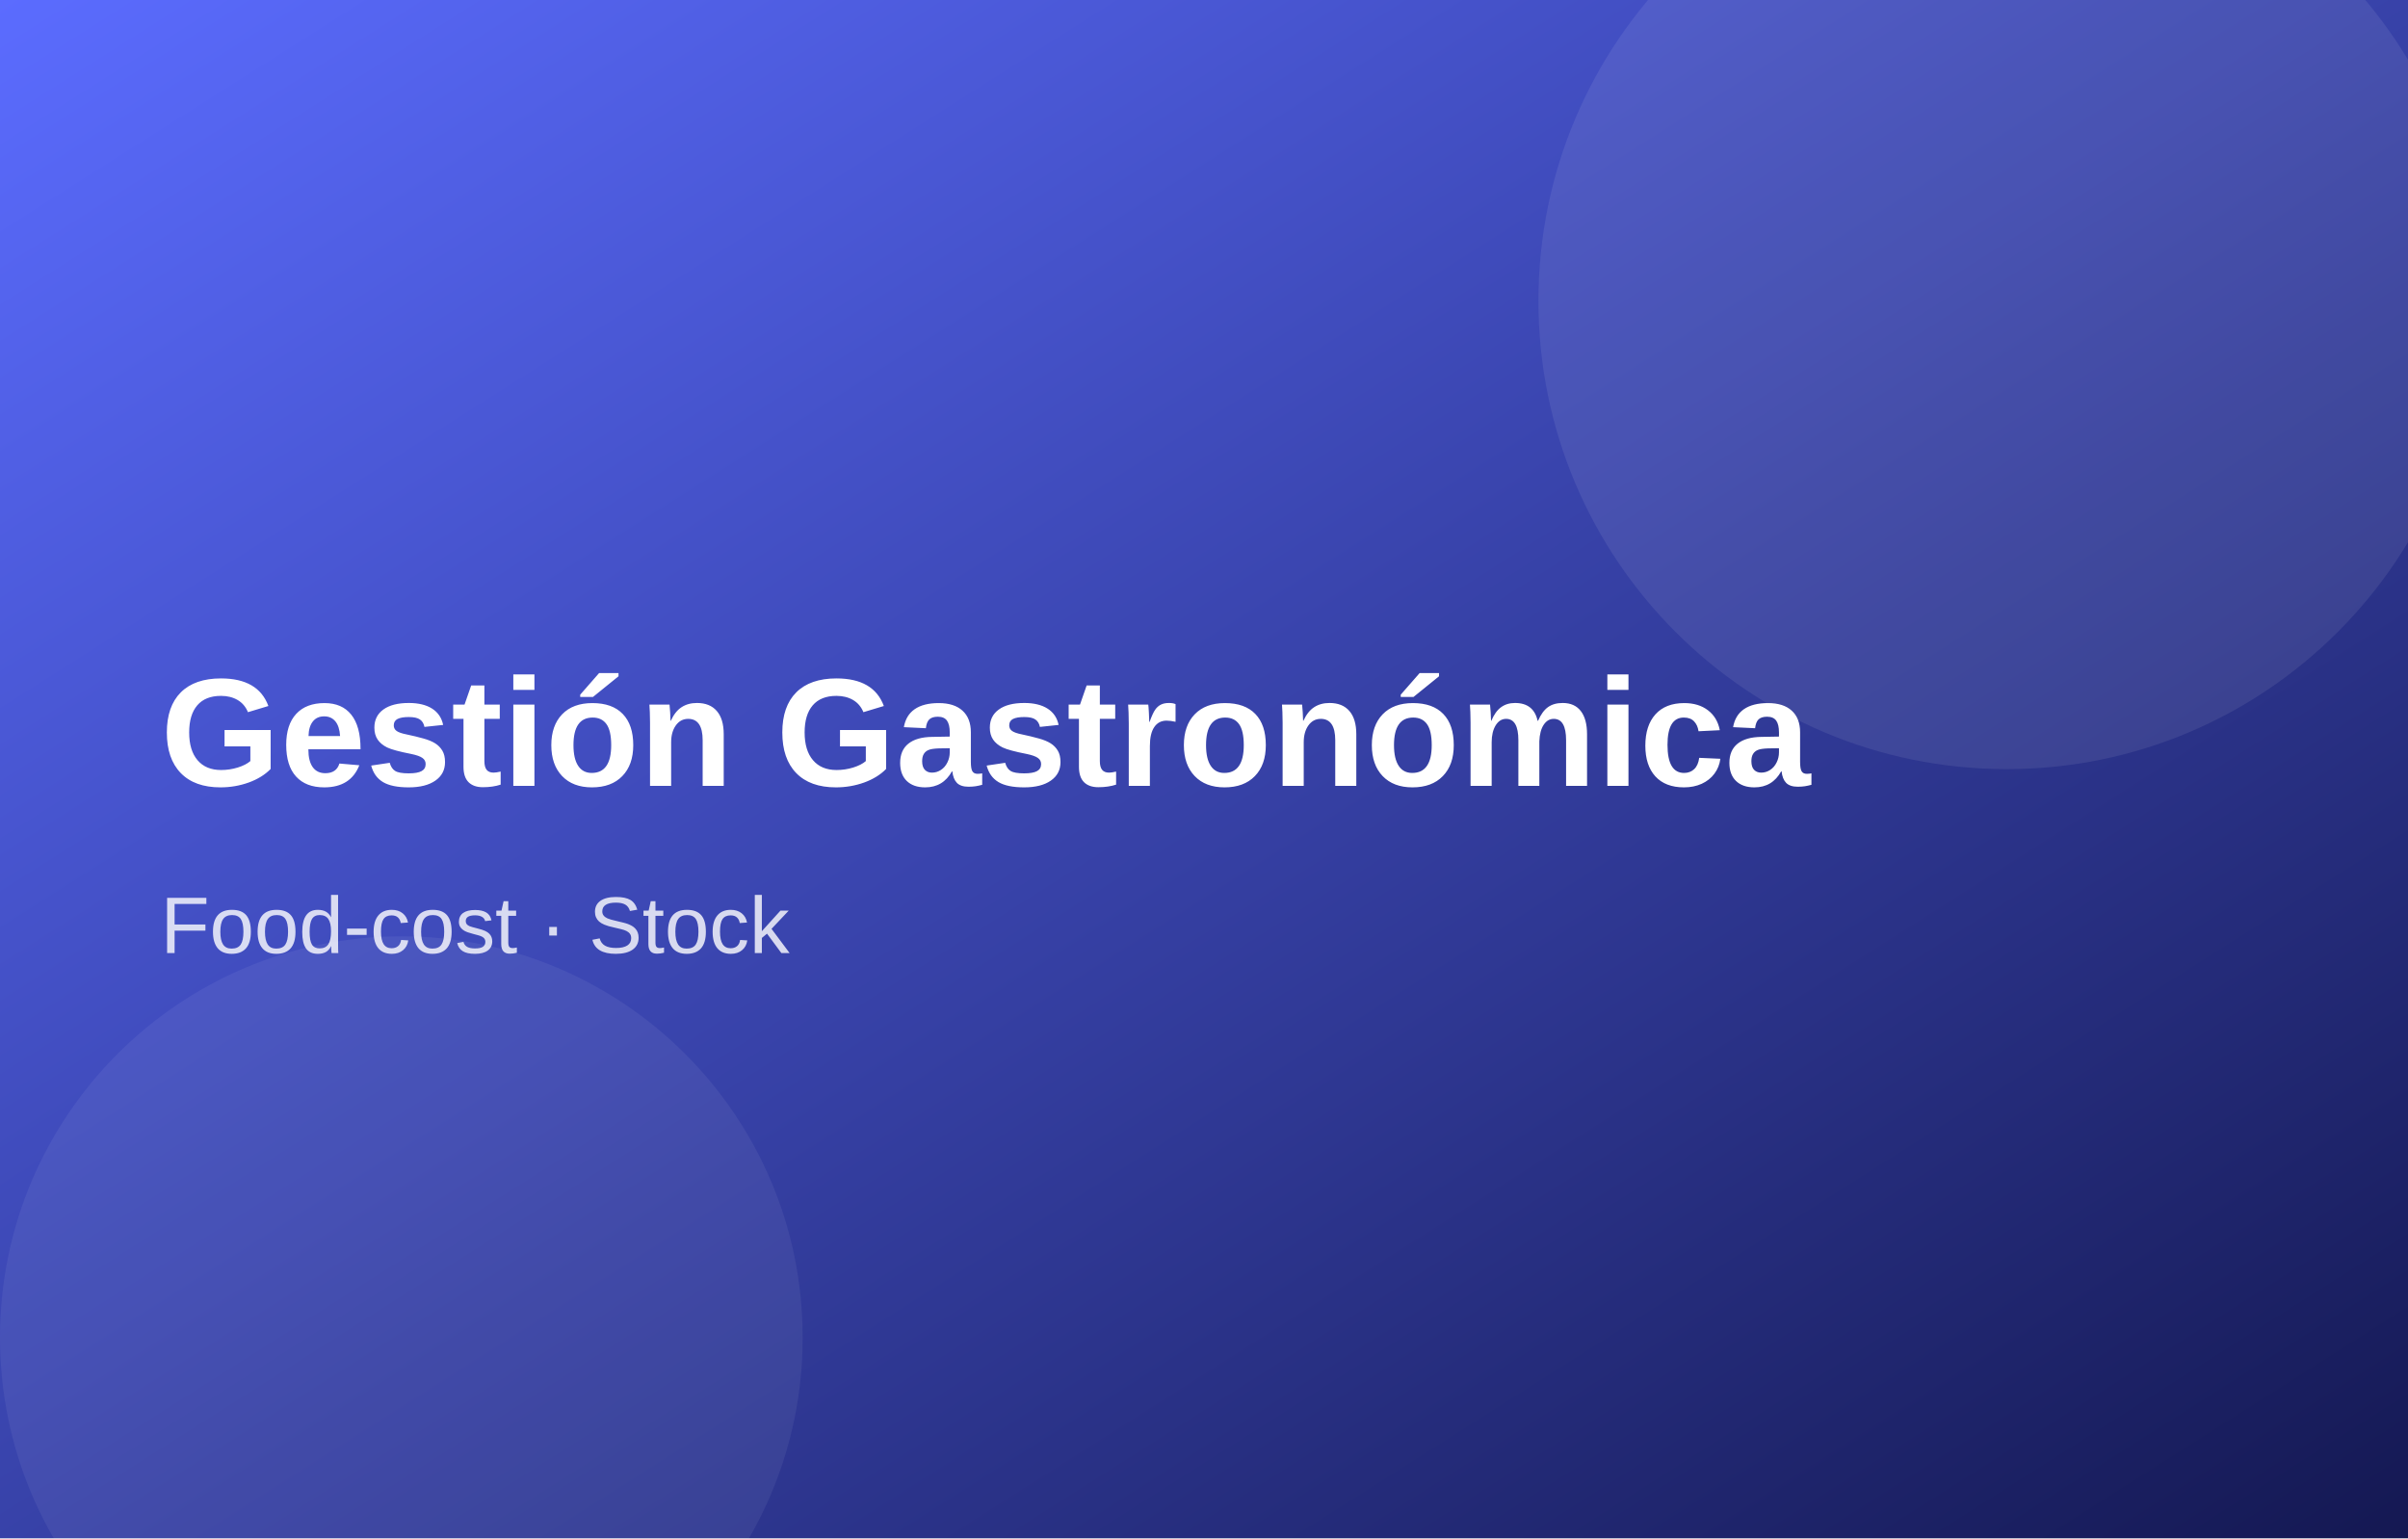
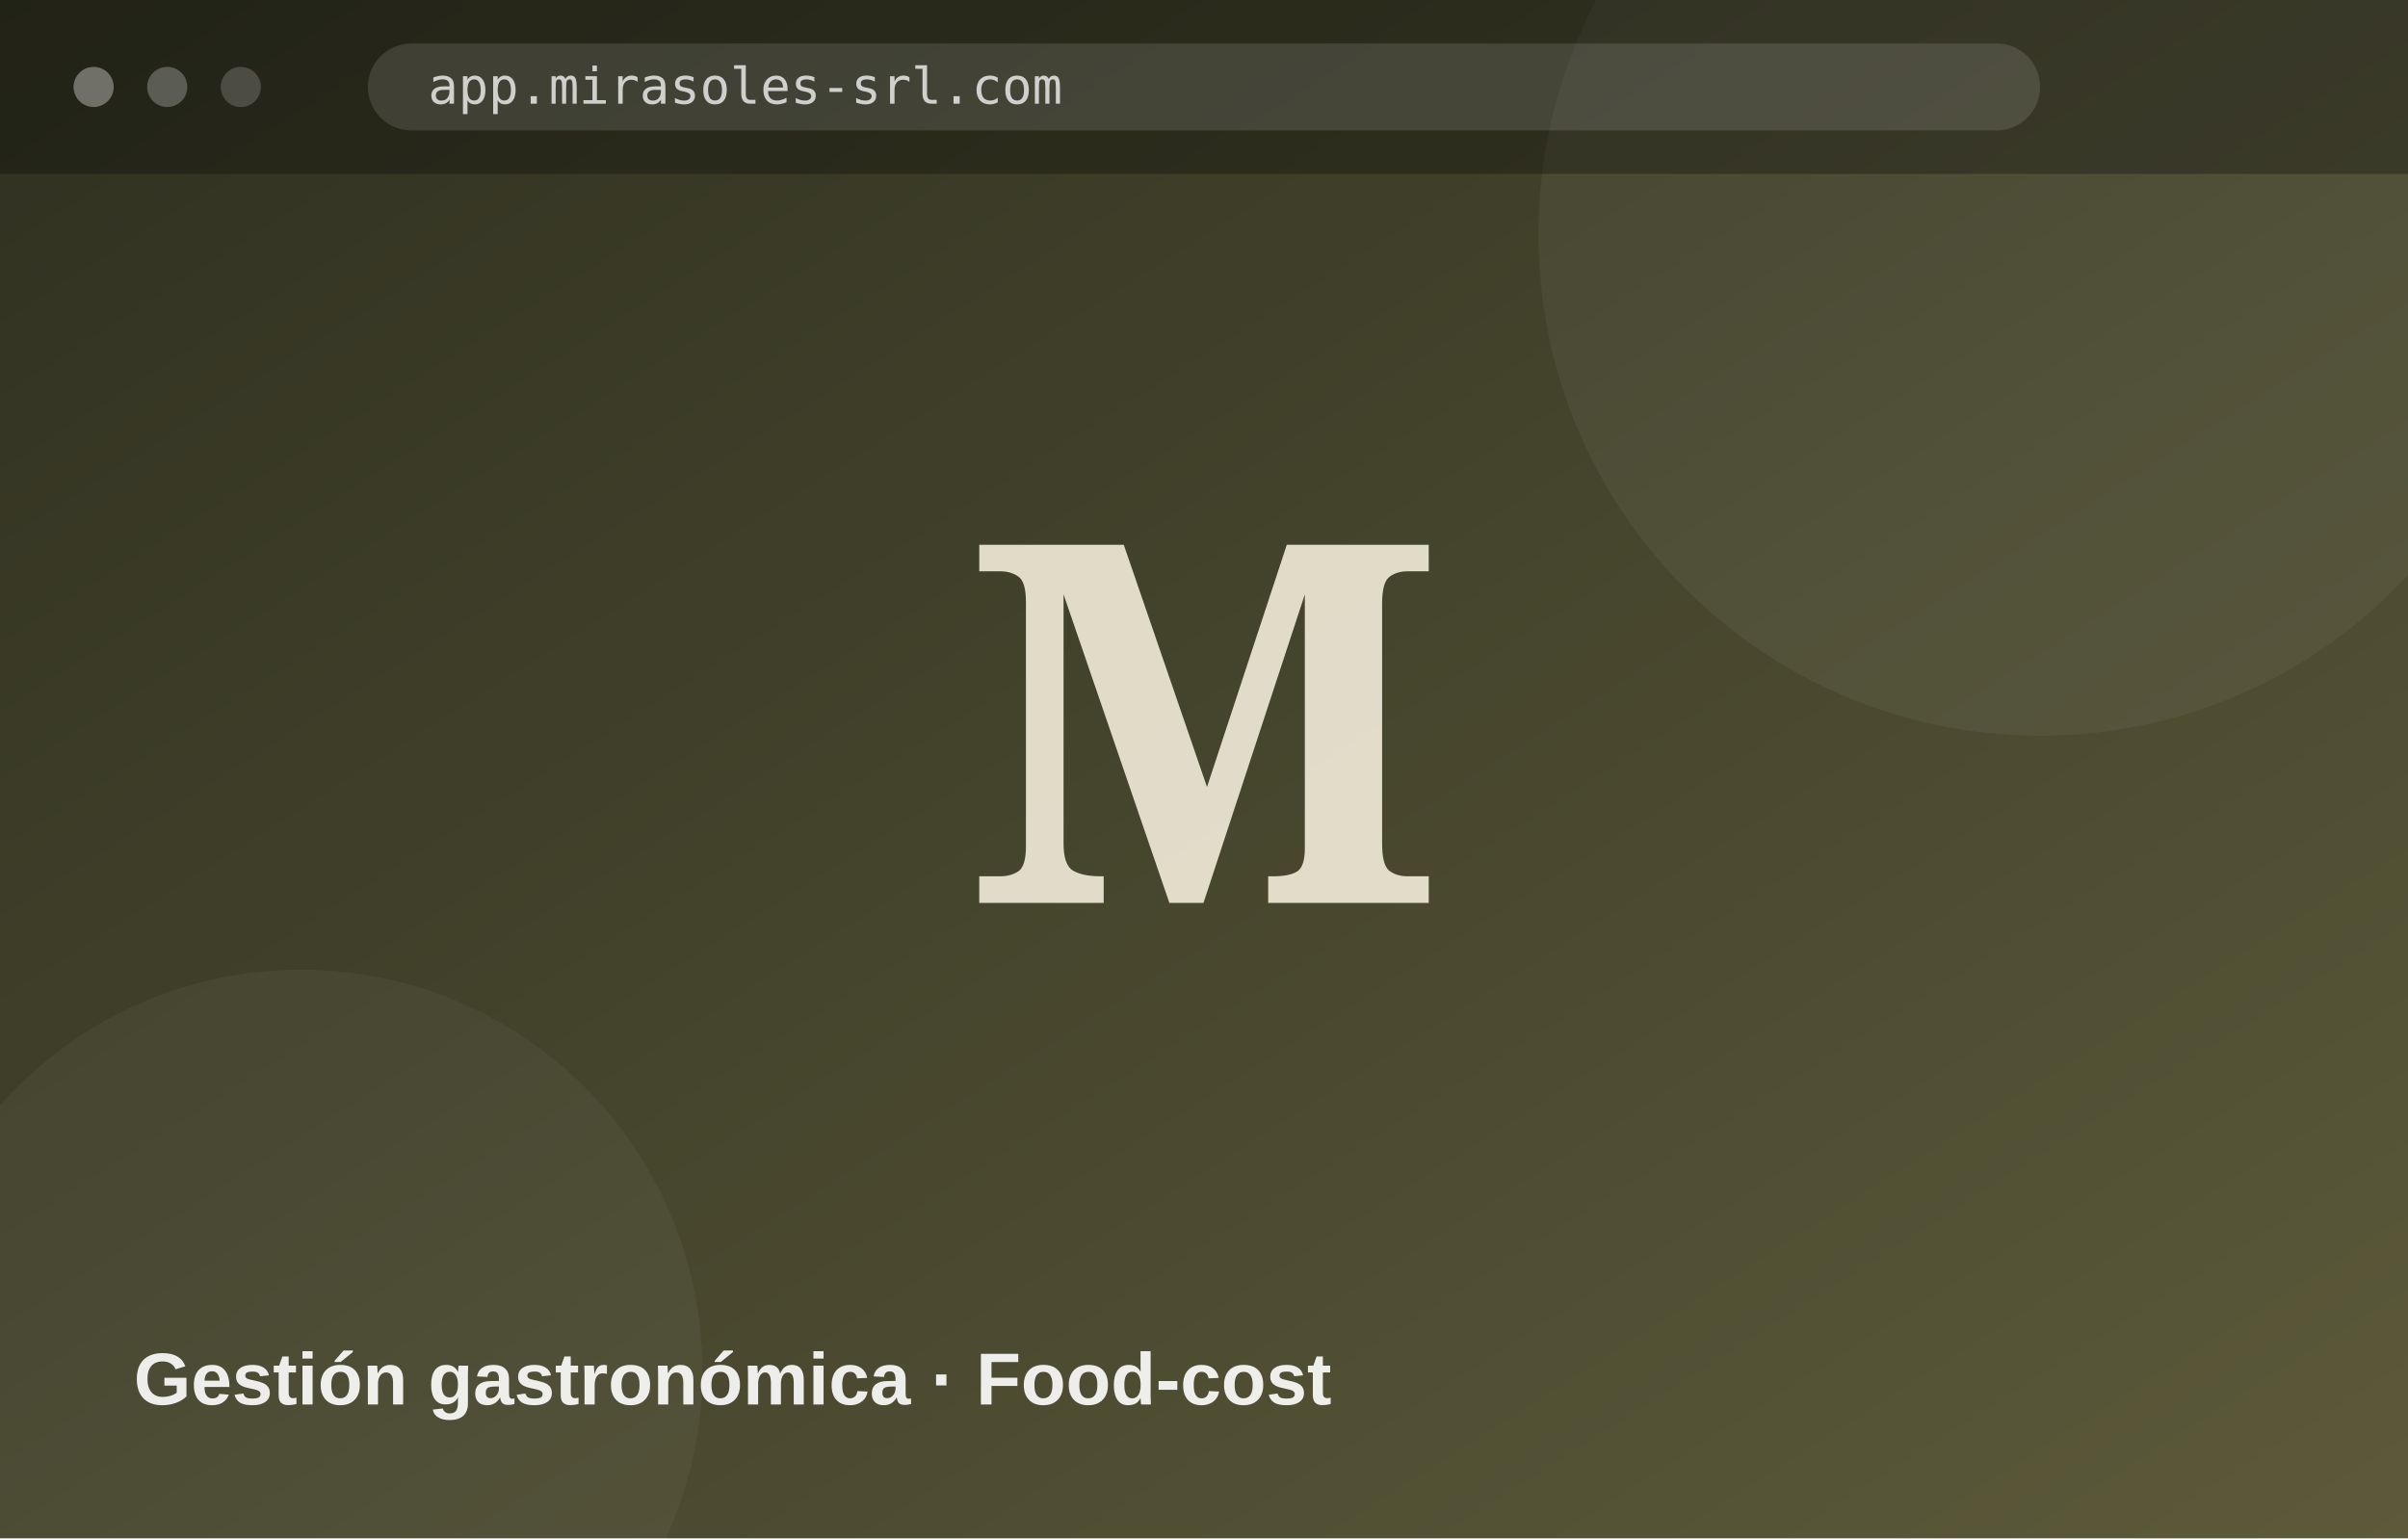
<svg xmlns="http://www.w3.org/2000/svg" width="720" height="460" viewBox="0 0 720 460">
  <defs>
    <linearGradient id="g" x1="0" y1="0" x2="1" y2="1">
-       <stop offset="0" stop-color="#5b6cff" />
-       <stop offset="1" stop-color="#141852" />
+       <stop offset="0" stop-color="#2f3020" />
+       <stop offset="1" stop-color="#5c5a3a" />
    </linearGradient>
  </defs>
  <rect width="720" height="460" fill="url(#g)" />
-   <g fill="#ffffff">
-     <circle cx="600" cy="90" r="140" fill-opacity="0.08" />
-     <circle cx="120" cy="400" r="120" fill-opacity="0.06" />
-     <text x="48" y="235" font-family="Arial,Helvetica,sans-serif" font-size="46" font-weight="700">Gestión Gastronómica</text>
-     <text x="48" y="285" font-family="Arial,Helvetica,sans-serif" font-size="24" fill-opacity="0.8">Food-cost · Stock</text>
-   </g>
+   <circle cx="610" cy="70" r="150" fill="#ffffff" fill-opacity="0.05" />
+   <circle cx="90" cy="410" r="120" fill="#ffffff" fill-opacity="0.04" />
+   <rect x="0" y="0" width="720" height="52" fill="#000000" fill-opacity="0.28" />
+   <circle cx="28" cy="26" r="6" fill="#ffffff" fill-opacity="0.35" />
+   <circle cx="50" cy="26" r="6" fill="#ffffff" fill-opacity="0.25" />
+   <circle cx="72" cy="26" r="6" fill="#ffffff" fill-opacity="0.18" />
+   <rect x="110" y="13" width="500" height="26" rx="13" fill="#ffffff" fill-opacity="0.12" />
+   <text x="128" y="31" font-family="Menlo,Consolas,monospace" font-size="15" fill="#ffffff" fill-opacity="0.75">app.mirasoles-srl.com</text>
+   <text x="360" y="270" text-anchor="middle" font-family="Georgia,serif" font-size="150" font-weight="700" fill="#efe9d6" fill-opacity="0.92">M</text>
+   <text x="40" y="420" font-family="Arial,Helvetica,sans-serif" font-size="22" font-weight="600" fill="#ffffff" fill-opacity="0.9">Gestión gastronómica · Food-cost</text>
</svg>
